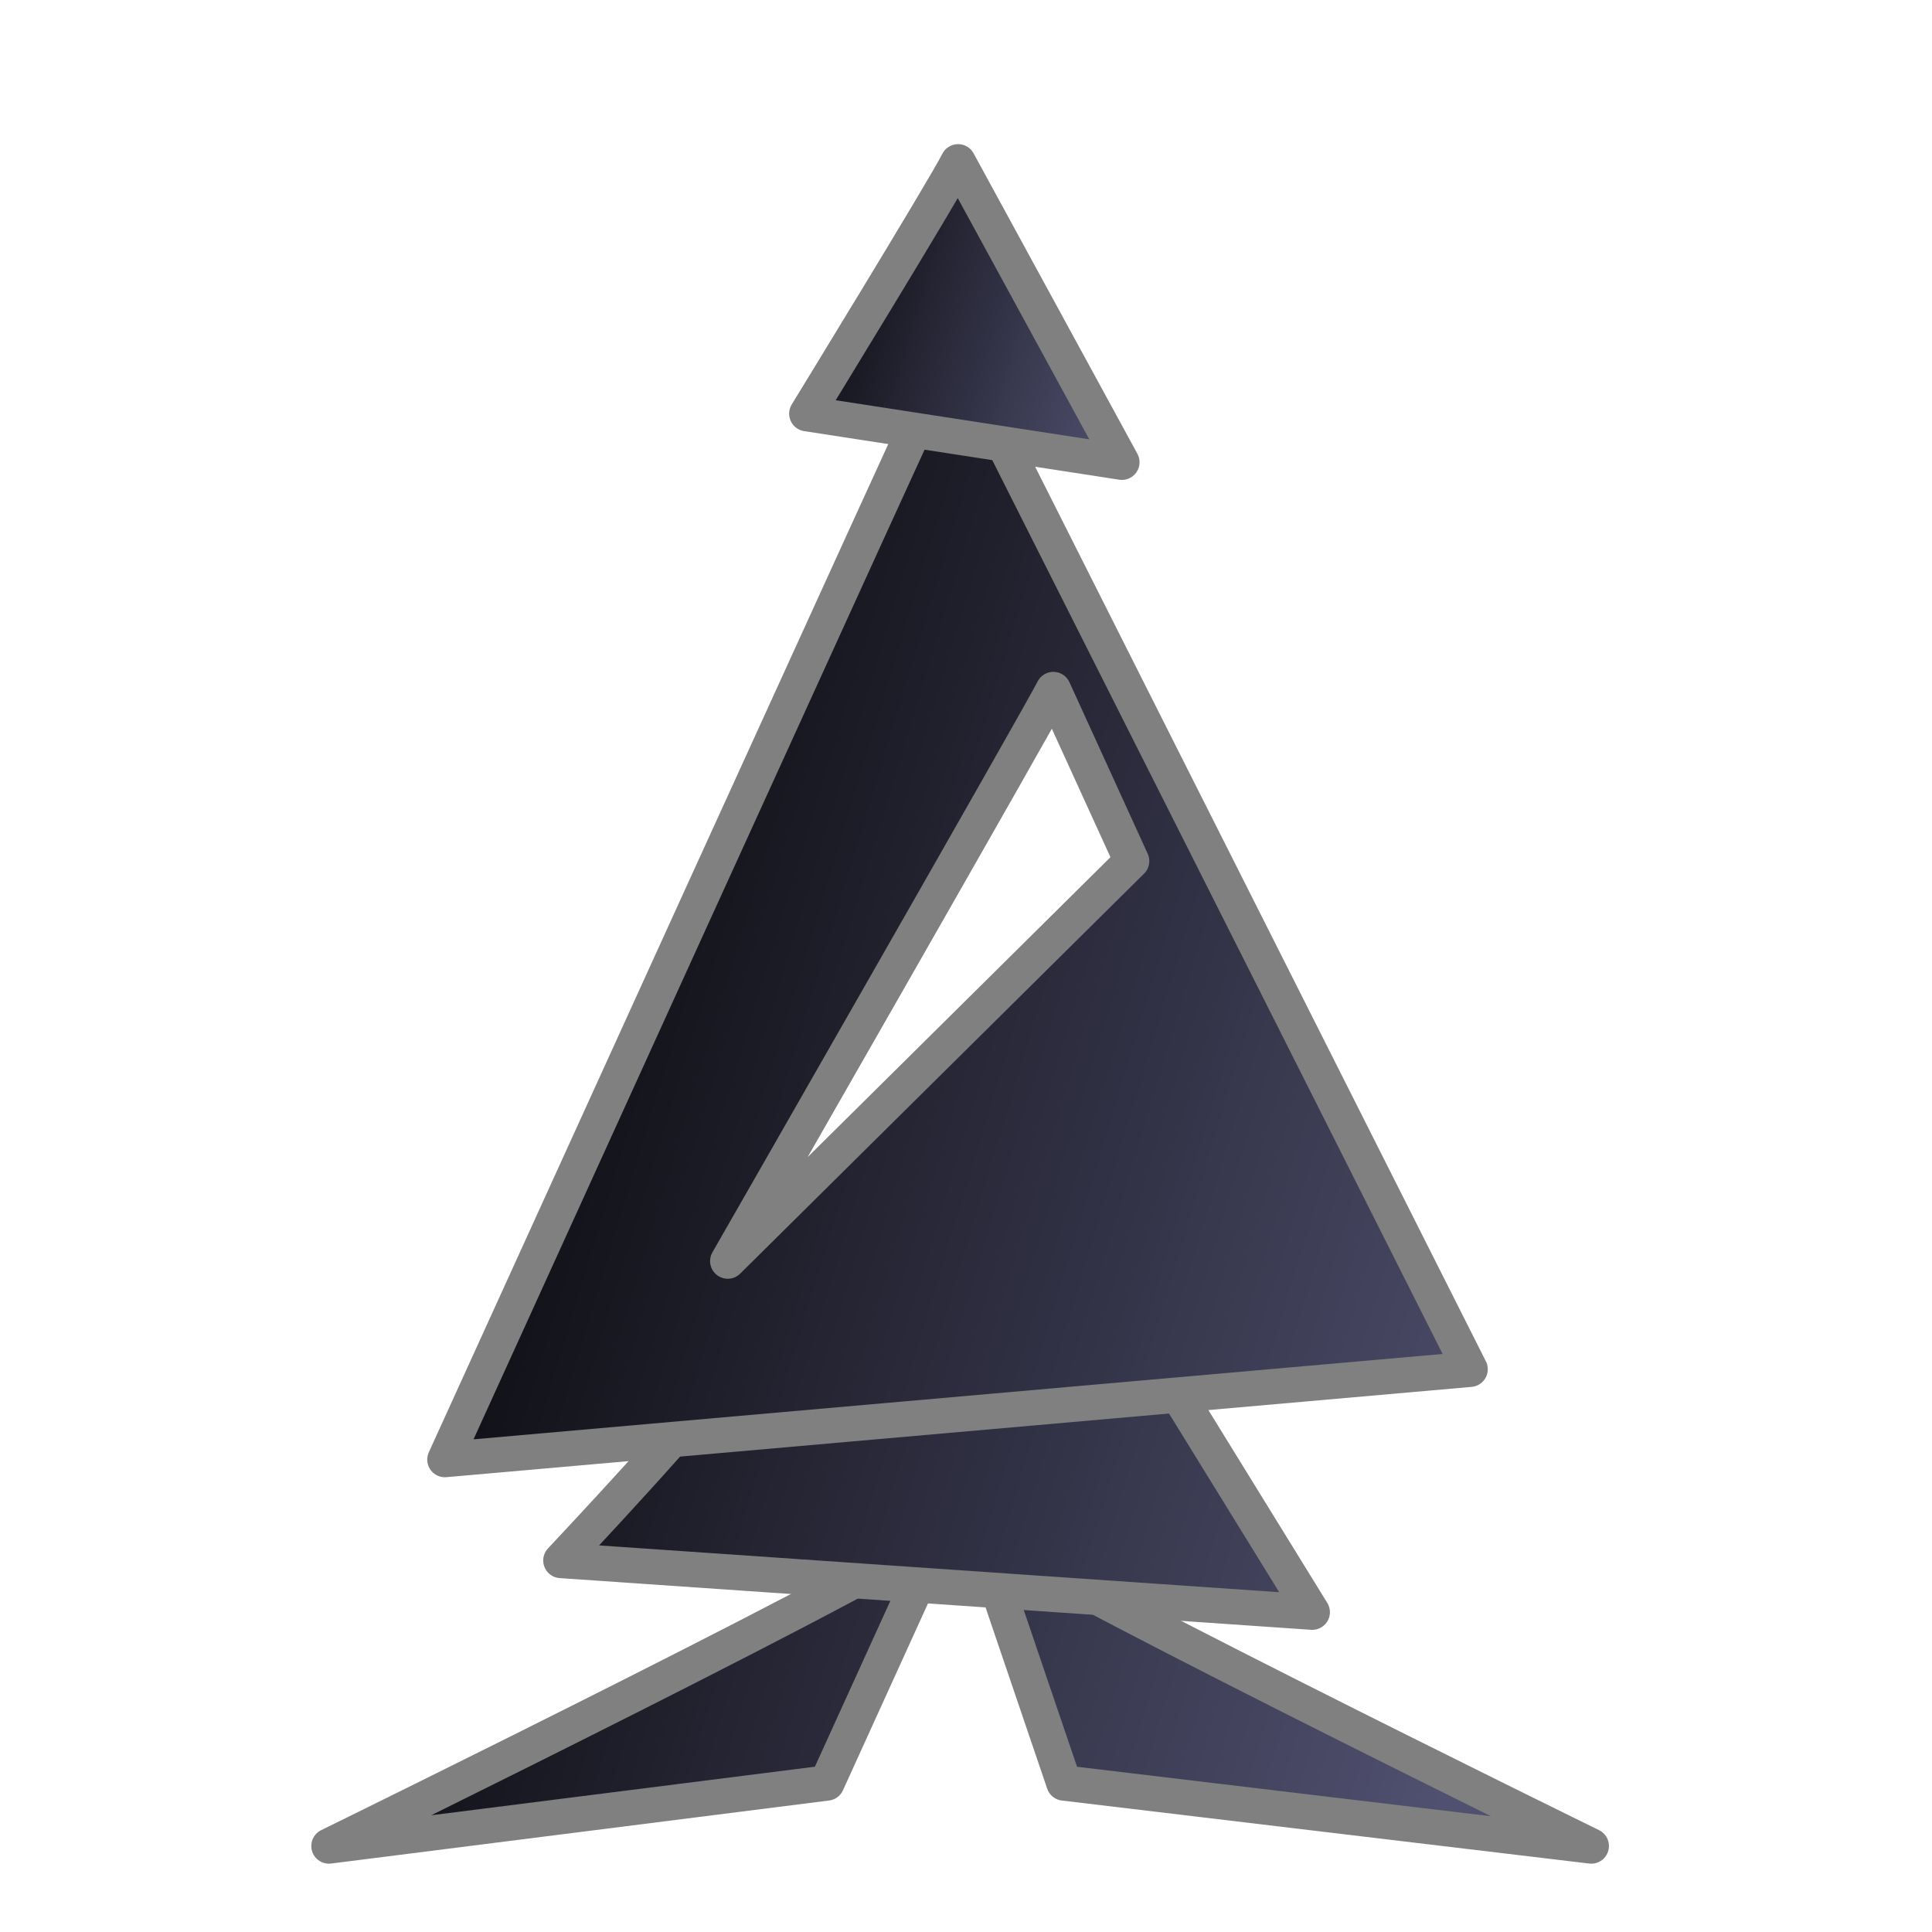
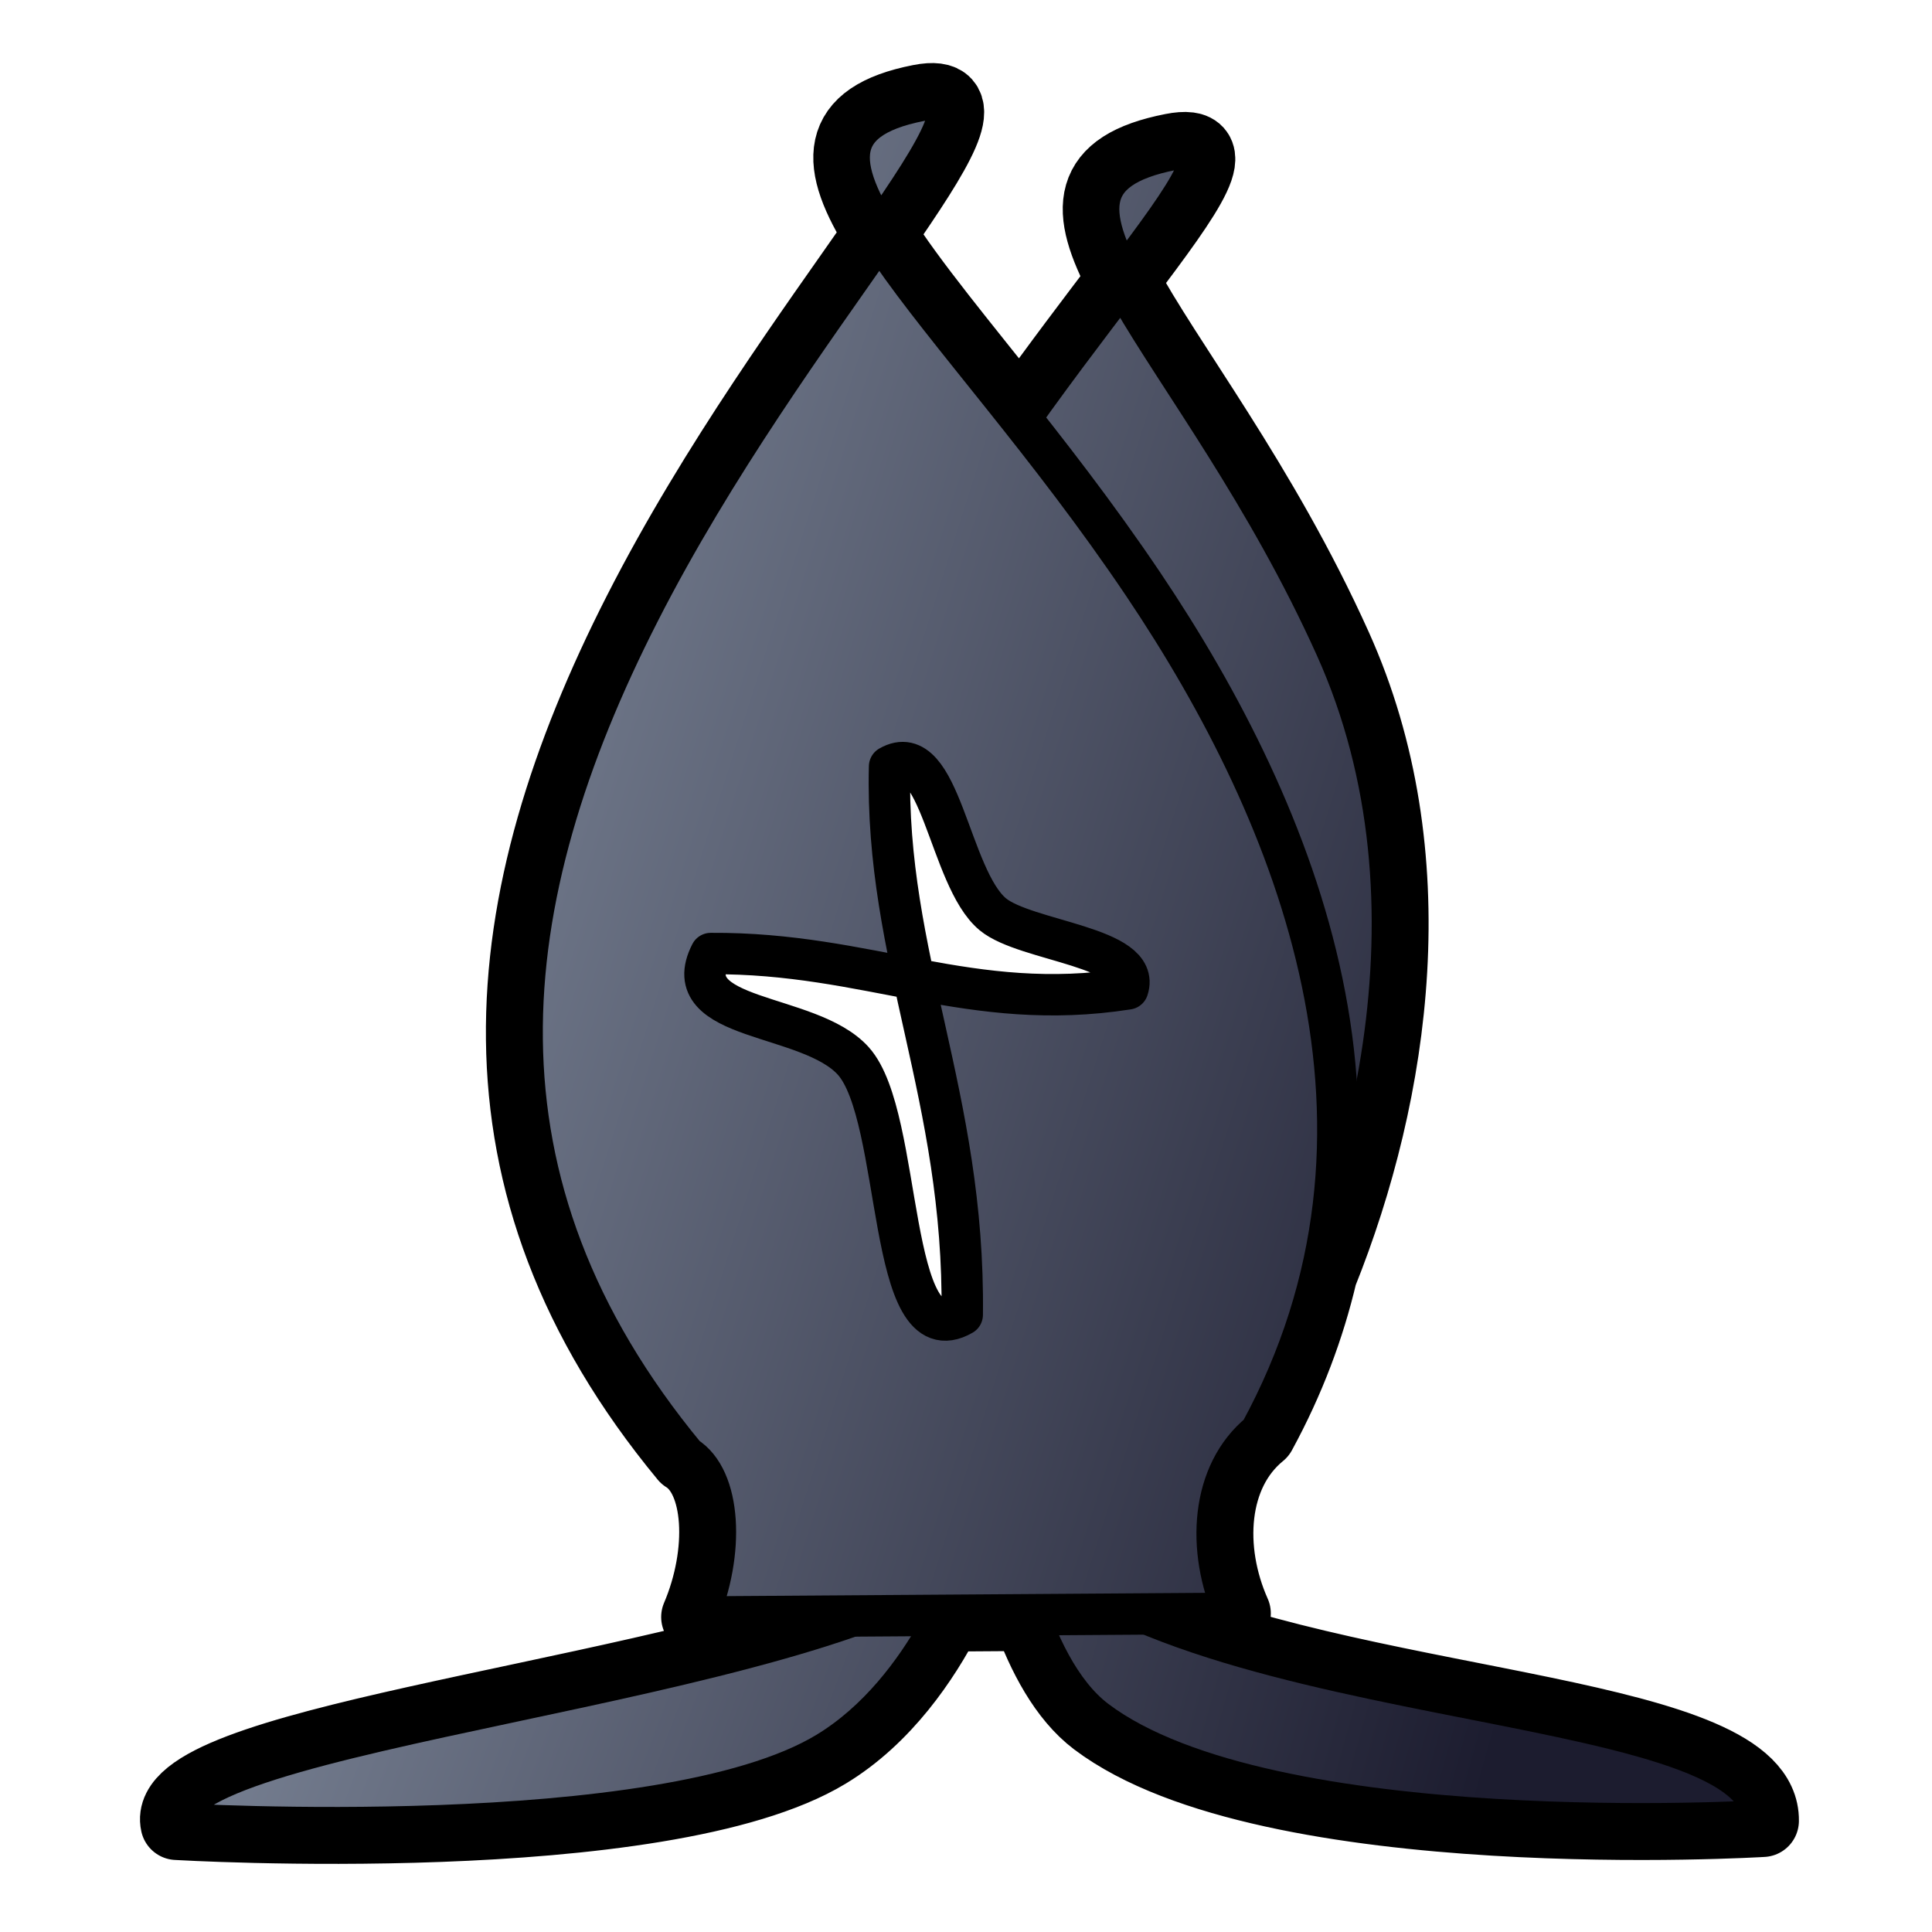
- <svg xmlns="http://www.w3.org/2000/svg" xmlns:xlink="http://www.w3.org/1999/xlink" width="200" height="200">
-   <defs>
-     <linearGradient xlink:href="#a" id="c" gradientUnits="userSpaceOnUse" x1="130.983" y1="444.835" x2="720.017" y2="623.168" gradientTransform="translate(602.286 .914) scale(.22857)" />
-     <linearGradient id="a">
-       <stop offset="0" />
-       <stop offset="1" stop-color="#505070" />
+ <svg xmlns="http://www.w3.org/2000/svg" xmlns:xlink="http://www.w3.org/1999/xlink" width="700pt" height="700pt" id="bishop" viewBox="0 0 933.333 933.333" version="1.0">
+   <style id="style-base">
+     .base { 
+       fill-opacity:1;
+       fill-rule:evenodd;
+       stroke-miterlimit:4;
+       stroke-dasharray:none;
+       stroke-linecap:round;
+       stroke-linejoin:round;
+       stroke-opacity:1
+     }
+     .shadow {
+       stroke:none;
+       filter:url(#filterBlur);
+     }
+   </style>
+   <style id="stroke-medium">.stroke-medium {stroke-width: 20; }</style>
+   <style id="stroke-boundary">.stroke-boundary {stroke-width: 35; }</style>
+   <style id="stroke-color">.stroke-color {stroke: black; }</style>
+   <style id="fill-color">.fill-color {fill: #7f899b; }</style>
+   <defs id="defs36222">
+     <linearGradient id="fillGradient">
+       <stop style="stop-color: rgb(127, 137, 155); stop-opacity: 1;" offset="0" id="stop0" />
+       <stop style="stop-color: rgb(28, 28, 47); stop-opacity: 1;" offset="1" id="stop1" />
    </linearGradient>
-     <linearGradient xlink:href="#b" id="d" x1="632.225" y1="174.586" x2="699.485" y2="174.586" gradientUnits="userSpaceOnUse" />
-     <linearGradient id="b">
-       <stop offset="0" stop-color="gray" />
-       <stop offset="1" stop-color="gray" />
-     </linearGradient>
-     <linearGradient xlink:href="#a" id="e" gradientUnits="userSpaceOnUse" x1="130.983" y1="444.835" x2="720.017" y2="623.168" gradientTransform="translate(598.171 .914) scale(.22857)" />
-     <linearGradient xlink:href="#b" id="f" x1="699.297" y1="174.586" x2="766.556" y2="174.586" gradientUnits="userSpaceOnUse" />
-     <linearGradient xlink:href="#a" id="g" gradientUnits="userSpaceOnUse" x1="130.983" y1="444.835" x2="720.017" y2="623.168" gradientTransform="translate(600 .914) scale(.22857)" />
-     <linearGradient xlink:href="#b" id="h" x1="656.233" y1="150.817" x2="737.672" y2="150.817" gradientUnits="userSpaceOnUse" />
-     <linearGradient xlink:href="#a" id="i" gradientUnits="userSpaceOnUse" x1="130.983" y1="444.835" x2="720.017" y2="623.168" gradientTransform="translate(600 .914) scale(.22857)" />
-     <linearGradient xlink:href="#b" id="j" x1="644.227" y1="93.364" x2="754.015" y2="93.364" gradientUnits="userSpaceOnUse" />
-     <linearGradient y2="209.835" x2="501.102" y1="156.502" x1="322.65" gradientTransform="translate(600 3.581) scale(.22857)" gradientUnits="userSpaceOnUse" id="k" xlink:href="#a" />
-     <linearGradient y2="32.301" x2="717.966" y1="32.301" x1="681.691" gradientUnits="userSpaceOnUse" id="l" xlink:href="#b" />
+     <linearGradient xlink:href="#fillGradient" id="hat-back-gradient" gradientUnits="userSpaceOnUse" x1="130.983" y1="444.835" x2="720.017" y2="623.168" gradientTransform="matrix(1.140257,0,0,1.092686,-36.62276,-49.02835)" />
+     <linearGradient xlink:href="#fillGradient" id="right-shoulder-gradient" gradientUnits="userSpaceOnUse" x1="130.983" y1="444.835" x2="720.017" y2="623.168" gradientTransform="matrix(1.08365,-0.02393683,0.02393683,1.08365,-20.09612,-4.025119)" />
+     <linearGradient xlink:href="#fillGradient" id="left-shoulder-gradient" gradientUnits="userSpaceOnUse" x1="130.983" y1="444.835" x2="720.017" y2="623.168" gradientTransform="matrix(1.08146,0.07290913,-0.07290913,1.08146,68.64723,-22.46272)" />
+     <linearGradient xlink:href="#fillGradient" id="hat-front-gradient" gradientUnits="userSpaceOnUse" gradientTransform="matrix(1.140257,0,0,1.092686,-36.62276,-49.02835)" x1="130.983" y1="444.835" x2="720.017" y2="623.168" />
  </defs>
-   <path fill="none" d="M0 0h200v200H0z" />
-   <path d="M697.656 158.073c-1.223 2.447-63.603 33.025-63.603 33.025l51.545-6.524 12.058-26.5z" fill="url(#c)" fill-rule="evenodd" stroke="url(#d)" stroke-width="3.657" stroke-linecap="round" stroke-linejoin="round" transform="translate(-600)" />
-   <path d="M701.125 158.073c1.223 2.447 63.603 33.025 63.603 33.025l-54.593-6.524-9.01-26.5z" fill="url(#e)" fill-rule="evenodd" stroke="url(#f)" stroke-width="3.657" stroke-linecap="round" stroke-linejoin="round" transform="translate(-600)" />
-   <path d="M675.033 142.223c-1.375 2.75-16.971 19.317-16.971 19.317l77.782 5.353-19.825-32.153-40.986 7.483z" fill="url(#g)" fill-rule="evenodd" stroke="url(#h)" stroke-width="3.657" stroke-linecap="round" stroke-linejoin="round" transform="translate(-600)" />
-   <path d="M698.72 35.633c-1.376 2.75-52.664 115.462-52.664 115.462l106.13-9.348L698.72 35.633zm10.322 35.745l8.105 17.76-41.81 41.41s32.33-56.419 33.705-59.17z" fill="url(#i)" fill-rule="evenodd" stroke="url(#j)" stroke-width="3.657" stroke-linecap="round" stroke-linejoin="round" transform="translate(-600)" />
-   <path d="M699.18 16.75c-1.376 2.752-15.66 26.071-15.66 26.071l32.618 5.03-16.958-31.1z" fill="url(#k)" fill-rule="evenodd" stroke="url(#l)" stroke-width="3.657" stroke-linecap="round" stroke-linejoin="round" transform="translate(-600)" />
+   <path id="boundary" style="fill:none" class="base stroke-color stroke-boundary" d="M 448.98 48 C 447.644 48.083 446.151 48.288 444.49 48.613 C 402.591 56.83 403.361 78.677 425.018 113.039 C 453.686 71.737 468.722 46.767 448.98 48 z M 425.018 113.039 C 393.538 158.391 345.604 223.455 308.844 295.59 C 237.77 435.06 221.558 571.035 331.199 703.639 C 348.292 714.174 350.174 750.042 336.904 781.174 L 411.406 780.662 C 293.255 822.167 76.736 842.687 85.379 881.047 C 85.379 881.047 319.613 895.02 399.508 846.686 C 427.612 829.683 446.349 801.606 457.354 780.346 L 496.865 780.074 C 503.834 799.434 514.249 819.677 529.43 831.137 C 612.884 894.133 851.539 879.594 851.539 879.594 C 852.299 827.039 667.477 826.669 554.598 779.678 L 596.42 779.391 C 582.696 748.579 584.984 711.63 608.738 692.268 C 622.642 666.758 632.19 641.088 638.219 615.492 C 673.634 527.317 690.511 412.949 645.301 312.545 C 609.535 233.115 563.574 175.018 542.443 135.326 C 528.131 154.23 510.842 176.87 492.932 202.051 C 464.803 166.51 439.964 136.755 425.018 113.039 z M 542.443 135.326 C 575.5 91.664 592.859 67.063 566.311 72.27 C 524.403 80.488 524.212 101.081 542.443 135.326 z " />
+   <path class="base stroke-color stroke-medium" style="fill:url(#left-shoulder-gradient)" d="m 469.75,751.538 c -75.953,62.861 -394.821,83.129 -384.371,129.509 0,0 234.233,13.974 314.128,-34.361 49.838,-30.151 70.243,-95.148 70.243,-95.148 z" id="left-shoulder" />
+   <path id="right-shoulder" d="m 484.462,730.279 c 71.103,99.976 368.04,82.74 367.077,149.314 0,0 -238.656,14.54 -322.111,-48.457 -35.314,-26.657 -44.967,-100.857 -44.967,-100.857 z" class="base stroke-color stroke-medium" style="fill:url(#right-shoulder-gradient)" />
+   <path class="base stroke-color stroke-medium" style="fill:url(#hat-back-gradient)" d="M 566.31,72.27 C 619.444,61.85 496.724,170.799 424.222,313.073 635.197,333.981 576.496,606.13 610.414,673.437 662.134,582.546 701.262,436.826 645.302,312.545 578.678,164.583 475.829,90.014 566.31,72.27 Z" id="hat-back" />
+   <path class="base stroke-color stroke-medium" style="fill:url(#hat-front-gradient)" d="m 444.489,48.612 c 53.135,-10.42 -63.142,104.704 -135.645,246.977 -71.074,139.47 -87.287,275.445 22.355,408.049 17.093,10.535 18.974,46.403 5.705,77.535 l 259.516,-1.783 C 582.696,748.58 584.984,711.631 608.738,692.268 688.407,546.095 627.862,394.621 552.331,282.331 461.223,146.883 354.008,66.357 444.489,48.612 Z M 429.747,370.286 c -2.298,92.246 36.384,158.976 35.102,264.868 -36.756,21.148 -28.274,-95.53 -52.625,-122.605 -21.334,-23.721 -85.797,-18.798 -68.856,-51.905 76.571,-0.497 125.419,28.967 201.45,17.075 6.755,-20.32 -49.367,-22.889 -65.197,-36.026 -21.285,-17.665 -25.342,-85.431 -49.874,-71.407 z" id="hat-front" />
</svg>
